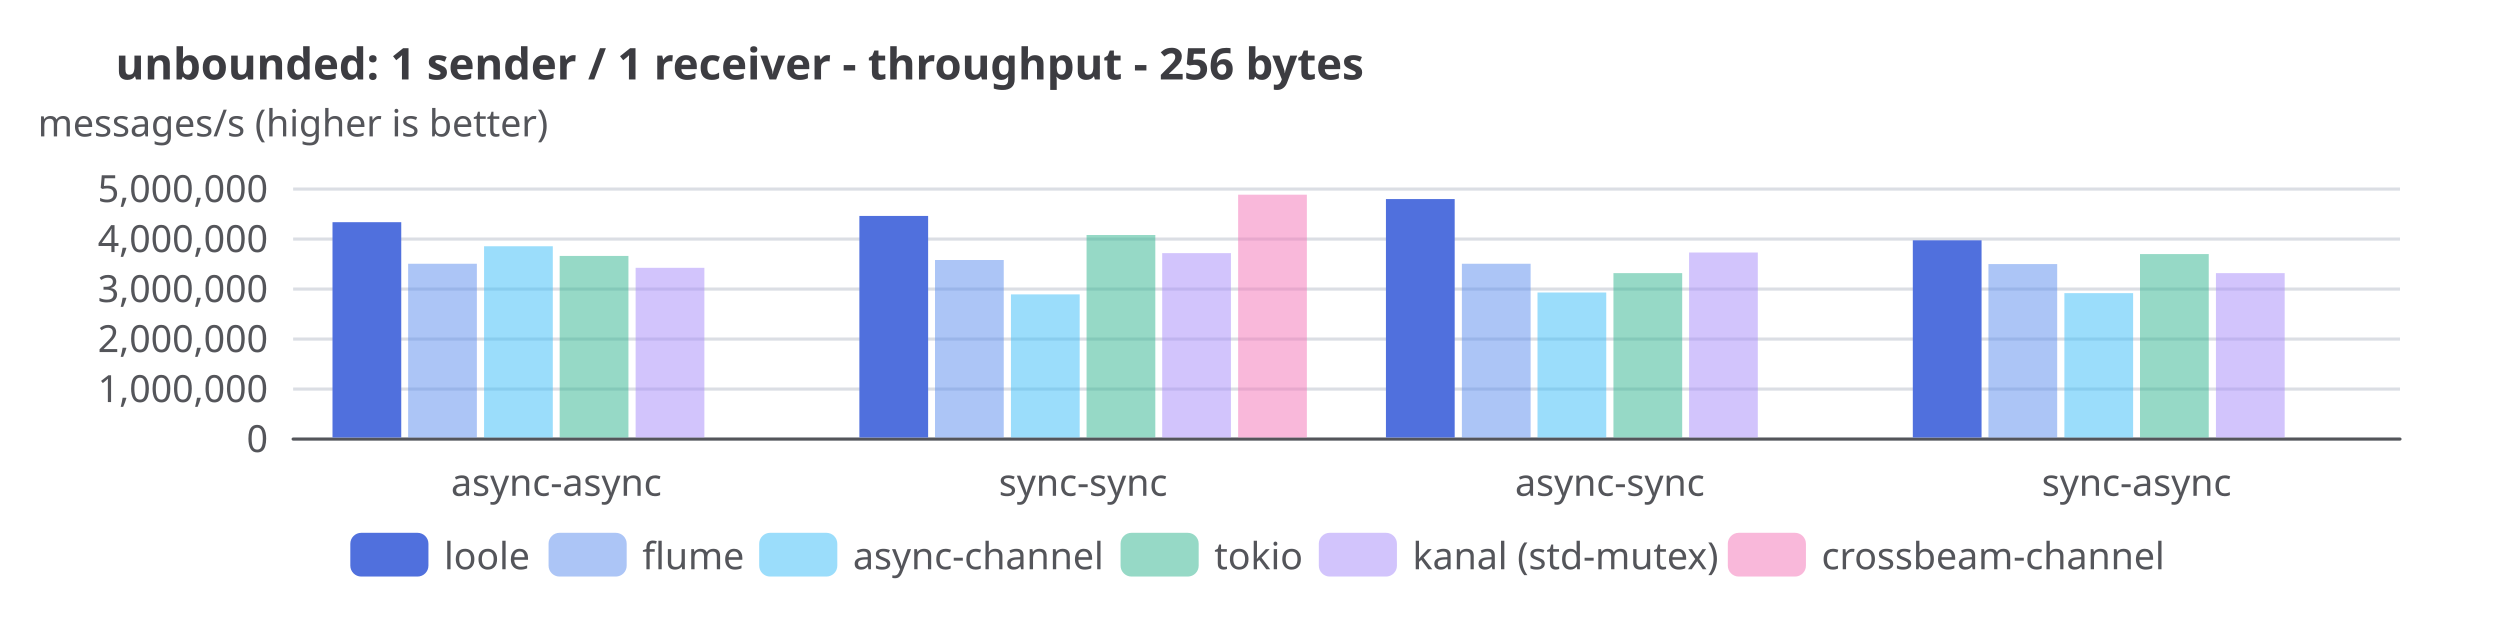
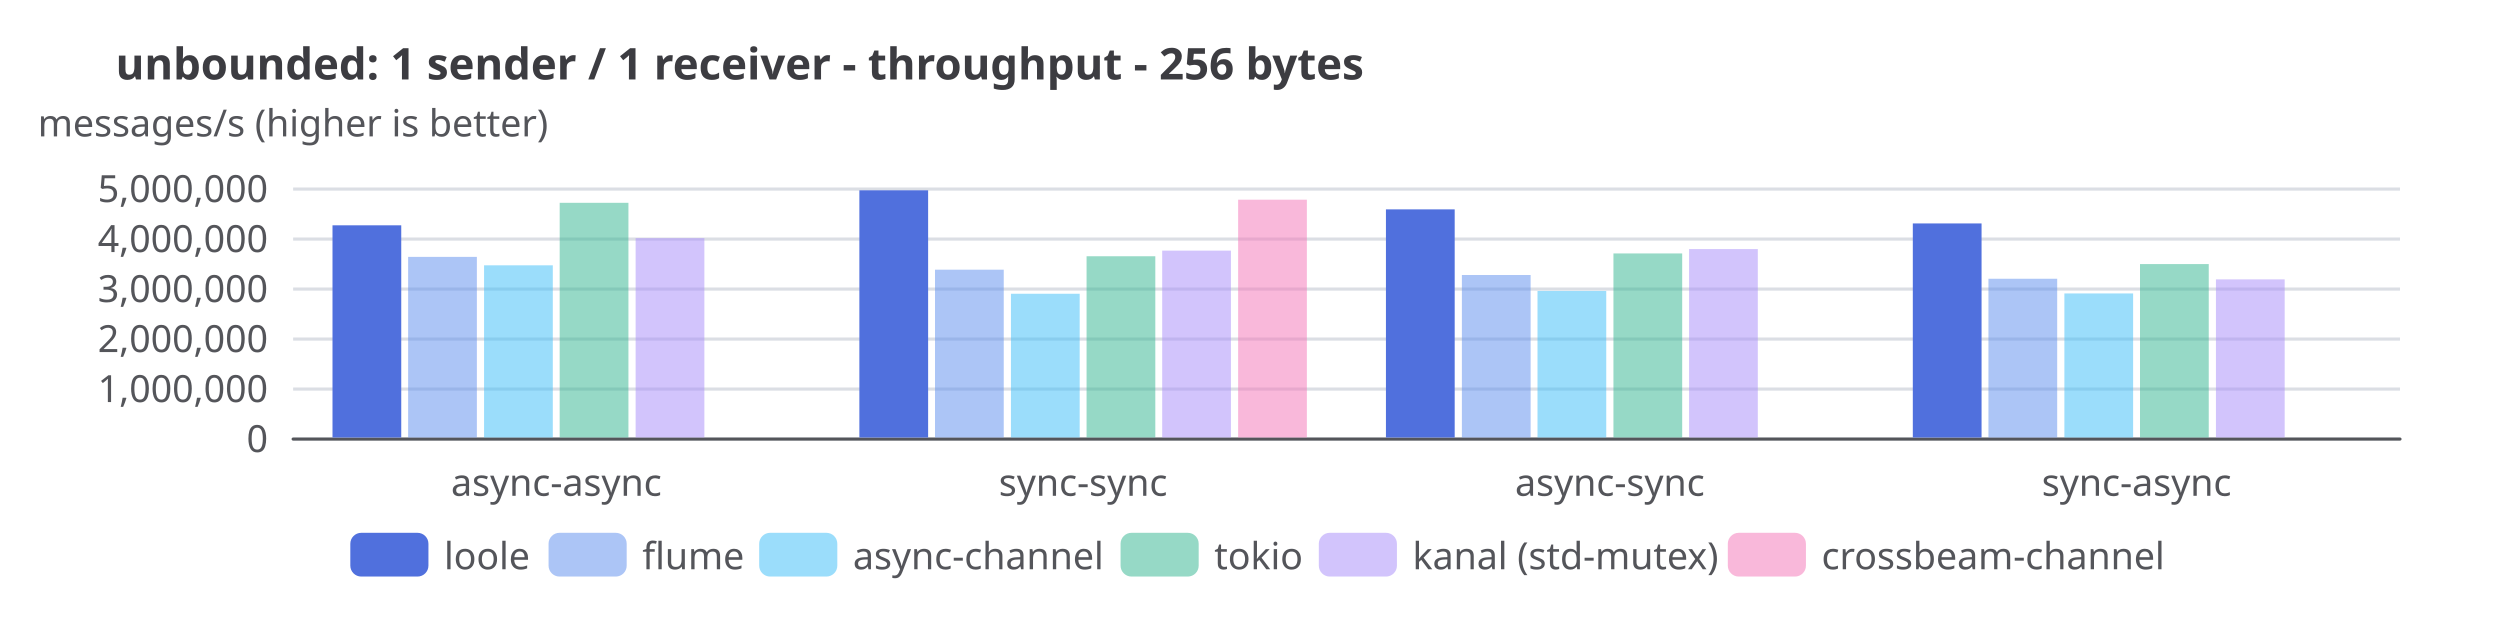
<svg xmlns="http://www.w3.org/2000/svg" width="800" height="200" version="1.1" baseProfile="full" viewBox="0 0 800 200">
  <rect width="800" height="200" x="0" y="0" fill="white" />
  <path d="M93.8 140.5L768 140.5" fill="none" pointer-events="visible" stroke="#dbdee4" class="zr14-cls-98" />
  <path d="M93.8 124.5L768 124.5" fill="none" pointer-events="visible" stroke="#dbdee4" class="zr14-cls-98" />
  <path d="M93.8 108.5L768 108.5" fill="none" pointer-events="visible" stroke="#dbdee4" class="zr14-cls-98" />
  <path d="M93.8 92.5L768 92.5" fill="none" pointer-events="visible" stroke="#dbdee4" class="zr14-cls-98" />
  <path d="M93.8 76.5L768 76.5" fill="none" pointer-events="visible" stroke="#dbdee4" class="zr14-cls-98" />
  <path d="M93.8 60.5L768 60.5" fill="none" pointer-events="visible" stroke="#dbdee4" class="zr14-cls-98" />
  <text dominant-baseline="central" text-anchor="middle" style="font-size:12px;font-family:sans-serif;" xml:space="preserve" y="-6" transform="translate(93.76 45)" fill="#54555a">messages/s (higher is better)</text>
  <path d="M93.8 140.5L768 140.5" fill="none" pointer-events="visible" stroke="#54555a" stroke-linecap="round" class="zr14-cls-98" />
  <text dominant-baseline="central" text-anchor="end" style="font-size:12px;font-family:sans-serif;" transform="translate(85.76 140)" fill="#54555a">0</text>
  <text dominant-baseline="central" text-anchor="end" style="font-size:12px;font-family:sans-serif;" transform="translate(85.76 124)" fill="#54555a">1,000,000</text>
  <text dominant-baseline="central" text-anchor="end" style="font-size:12px;font-family:sans-serif;" transform="translate(85.76 108)" fill="#54555a">2,000,000</text>
  <text dominant-baseline="central" text-anchor="end" style="font-size:12px;font-family:sans-serif;" transform="translate(85.76 92)" fill="#54555a">3,000,000</text>
  <text dominant-baseline="central" text-anchor="end" style="font-size:12px;font-family:sans-serif;" transform="translate(85.76 76)" fill="#54555a">4,000,000</text>
  <text dominant-baseline="central" text-anchor="end" style="font-size:12px;font-family:sans-serif;" transform="translate(85.76 60)" fill="#54555a">5,000,000</text>
  <text dominant-baseline="central" text-anchor="middle" style="font-size:12px;font-family:sans-serif;" y="6" transform="translate(178.04 148)" fill="#54555a">async-async</text>
  <text dominant-baseline="central" text-anchor="middle" style="font-size:12px;font-family:sans-serif;" y="6" transform="translate(346.6 148)" fill="#54555a">sync-sync</text>
  <text dominant-baseline="central" text-anchor="middle" style="font-size:12px;font-family:sans-serif;" y="6" transform="translate(515.16 148)" fill="#54555a">async-sync</text>
  <text dominant-baseline="central" text-anchor="middle" style="font-size:12px;font-family:sans-serif;" y="6" transform="translate(683.72 148)" fill="#54555a">sync-async</text>
-   <path d="M106.4 140l22 0l0 -68.9l-22 0Z" fill="#5070dd" ecmeta_series_index="0" ecmeta_data_index="0" ecmeta_ssr_type="chart" class="zr14-cls-99" />
-   <path d="M275 140l22 0l0 -70.9l-22 0Z" fill="#5070dd" ecmeta_series_index="0" ecmeta_data_index="1" ecmeta_ssr_type="chart" class="zr14-cls-99" />
-   <path d="M443.5 140l22 0l0 -76.3l-22 0Z" fill="#5070dd" ecmeta_series_index="0" ecmeta_data_index="2" ecmeta_ssr_type="chart" class="zr14-cls-99" />
-   <path d="M612.1 140l22 0l0 -63.1l-22 0Z" fill="#5070dd" ecmeta_series_index="0" ecmeta_data_index="3" ecmeta_ssr_type="chart" class="zr14-cls-99" />
-   <path d="M130.6 140l22 0l0 -55.6l-22 0Z" fill="rgb(91,141,239)" fill-opacity="0.5" ecmeta_series_index="1" ecmeta_data_index="0" ecmeta_ssr_type="chart" class="zr14-cls-100" />
-   <path d="M299.2 140l22 0l0 -56.8l-22 0Z" fill="rgb(91,141,239)" fill-opacity="0.5" ecmeta_series_index="1" ecmeta_data_index="1" ecmeta_ssr_type="chart" class="zr14-cls-100" />
-   <path d="M467.8 140l22 0l0 -55.6l-22 0Z" fill="rgb(91,141,239)" fill-opacity="0.5" ecmeta_series_index="1" ecmeta_data_index="2" ecmeta_ssr_type="chart" class="zr14-cls-100" />
-   <path d="M636.3 140l22 0l0 -55.5l-22 0Z" fill="rgb(91,141,239)" fill-opacity="0.5" ecmeta_series_index="1" ecmeta_data_index="3" ecmeta_ssr_type="chart" class="zr14-cls-100" />
-   <path d="M154.9 140l22 0l0 -61.2l-22 0Z" fill="rgb(56,189,248)" fill-opacity="0.5" ecmeta_series_index="2" ecmeta_data_index="0" ecmeta_ssr_type="chart" class="zr14-cls-101" />
-   <path d="M323.5 140l22 0l0 -45.8l-22 0Z" fill="rgb(56,189,248)" fill-opacity="0.5" ecmeta_series_index="2" ecmeta_data_index="1" ecmeta_ssr_type="chart" class="zr14-cls-101" />
-   <path d="M492 140l22 0l0 -46.4l-22 0Z" fill="rgb(56,189,248)" fill-opacity="0.5" ecmeta_series_index="2" ecmeta_data_index="2" ecmeta_ssr_type="chart" class="zr14-cls-101" />
-   <path d="M660.6 140l22 0l0 -46.2l-22 0Z" fill="rgb(56,189,248)" fill-opacity="0.5" ecmeta_series_index="2" ecmeta_data_index="3" ecmeta_ssr_type="chart" class="zr14-cls-101" />
-   <path d="M179.1 140l22 0l0 -58.1l-22 0Z" fill="rgb(47,181,142)" fill-opacity="0.5" ecmeta_series_index="3" ecmeta_data_index="0" ecmeta_ssr_type="chart" class="zr14-cls-102" />
-   <path d="M347.7 140l22 0l0 -64.8l-22 0Z" fill="rgb(47,181,142)" fill-opacity="0.5" ecmeta_series_index="3" ecmeta_data_index="1" ecmeta_ssr_type="chart" class="zr14-cls-102" />
-   <path d="M516.3 140l22 0l0 -52.6l-22 0Z" fill="rgb(47,181,142)" fill-opacity="0.5" ecmeta_series_index="3" ecmeta_data_index="2" ecmeta_ssr_type="chart" class="zr14-cls-102" />
-   <path d="M684.8 140l22 0l0 -58.7l-22 0Z" fill="rgb(47,181,142)" fill-opacity="0.5" ecmeta_series_index="3" ecmeta_data_index="3" ecmeta_ssr_type="chart" class="zr14-cls-102" />
-   <path d="M203.4 140l22 0l0 -54.3l-22 0Z" fill="rgb(167,139,250)" fill-opacity="0.5" ecmeta_series_index="4" ecmeta_data_index="0" ecmeta_ssr_type="chart" class="zr14-cls-103" />
-   <path d="M371.9 140l22 0l0 -59l-22 0Z" fill="rgb(167,139,250)" fill-opacity="0.5" ecmeta_series_index="4" ecmeta_data_index="1" ecmeta_ssr_type="chart" class="zr14-cls-103" />
-   <path d="M540.5 140l22 0l0 -59.2l-22 0Z" fill="rgb(167,139,250)" fill-opacity="0.5" ecmeta_series_index="4" ecmeta_data_index="2" ecmeta_ssr_type="chart" class="zr14-cls-103" />
-   <path d="M709.1 140l22 0l0 -52.6l-22 0Z" fill="rgb(167,139,250)" fill-opacity="0.5" ecmeta_series_index="4" ecmeta_data_index="3" ecmeta_ssr_type="chart" class="zr14-cls-103" />
-   <path d="M396.2 140l22 0l0 -77.7l-22 0Z" fill="rgb(244,114,182)" fill-opacity="0.5" ecmeta_series_index="5" ecmeta_data_index="1" ecmeta_ssr_type="chart" class="zr14-cls-104" />
+   <path d="M106.4 140l22 0l0 -67.9l-22 0Z" fill="#5070dd" ecmeta_series_index="0" ecmeta_data_index="0" ecmeta_ssr_type="chart" class="zr14-cls-99" />
+   <path d="M275 140l22 0l0 -79.1l-22 0Z" fill="#5070dd" ecmeta_series_index="0" ecmeta_data_index="1" ecmeta_ssr_type="chart" class="zr14-cls-99" />
+   <path d="M443.5 140l22 0l0 -73l-22 0Z" fill="#5070dd" ecmeta_series_index="0" ecmeta_data_index="2" ecmeta_ssr_type="chart" class="zr14-cls-99" />
+   <path d="M612.1 140l22 0l0 -68.5l-22 0Z" fill="#5070dd" ecmeta_series_index="0" ecmeta_data_index="3" ecmeta_ssr_type="chart" class="zr14-cls-99" />
+   <path d="M130.6 140l22 0l0 -57.8l-22 0Z" fill="rgb(91,141,239)" fill-opacity="0.5" ecmeta_series_index="1" ecmeta_data_index="0" ecmeta_ssr_type="chart" class="zr14-cls-100" />
+   <path d="M299.2 140l22 0l0 -53.7l-22 0Z" fill="rgb(91,141,239)" fill-opacity="0.5" ecmeta_series_index="1" ecmeta_data_index="1" ecmeta_ssr_type="chart" class="zr14-cls-100" />
+   <path d="M467.8 140l22 0l0 -52l-22 0Z" fill="rgb(91,141,239)" fill-opacity="0.5" ecmeta_series_index="1" ecmeta_data_index="2" ecmeta_ssr_type="chart" class="zr14-cls-100" />
+   <path d="M636.3 140l22 0l0 -50.8l-22 0Z" fill="rgb(91,141,239)" fill-opacity="0.5" ecmeta_series_index="1" ecmeta_data_index="3" ecmeta_ssr_type="chart" class="zr14-cls-100" />
+   <path d="M154.9 140l22 0l0 -55.1l-22 0Z" fill="rgb(56,189,248)" fill-opacity="0.5" ecmeta_series_index="2" ecmeta_data_index="0" ecmeta_ssr_type="chart" class="zr14-cls-101" />
+   <path d="M323.5 140l22 0l0 -46l-22 0Z" fill="rgb(56,189,248)" fill-opacity="0.5" ecmeta_series_index="2" ecmeta_data_index="1" ecmeta_ssr_type="chart" class="zr14-cls-101" />
+   <path d="M492 140l22 0l0 -46.9l-22 0Z" fill="rgb(56,189,248)" fill-opacity="0.5" ecmeta_series_index="2" ecmeta_data_index="2" ecmeta_ssr_type="chart" class="zr14-cls-101" />
+   <path d="M660.6 140l22 0l0 -46.1l-22 0Z" fill="rgb(56,189,248)" fill-opacity="0.5" ecmeta_series_index="2" ecmeta_data_index="3" ecmeta_ssr_type="chart" class="zr14-cls-101" />
+   <path d="M179.1 140l22 0l0 -75.1l-22 0Z" fill="rgb(47,181,142)" fill-opacity="0.5" ecmeta_series_index="3" ecmeta_data_index="0" ecmeta_ssr_type="chart" class="zr14-cls-102" />
+   <path d="M347.7 140l22 0l0 -58l-22 0Z" fill="rgb(47,181,142)" fill-opacity="0.5" ecmeta_series_index="3" ecmeta_data_index="1" ecmeta_ssr_type="chart" class="zr14-cls-102" />
+   <path d="M516.3 140l22 0l0 -58.9l-22 0Z" fill="rgb(47,181,142)" fill-opacity="0.5" ecmeta_series_index="3" ecmeta_data_index="2" ecmeta_ssr_type="chart" class="zr14-cls-102" />
+   <path d="M684.8 140l22 0l0 -55.5l-22 0Z" fill="rgb(47,181,142)" fill-opacity="0.5" ecmeta_series_index="3" ecmeta_data_index="3" ecmeta_ssr_type="chart" class="zr14-cls-102" />
+   <path d="M203.4 140l22 0l0 -63.8l-22 0Z" fill="rgb(167,139,250)" fill-opacity="0.5" ecmeta_series_index="4" ecmeta_data_index="0" ecmeta_ssr_type="chart" class="zr14-cls-103" />
+   <path d="M371.9 140l22 0l0 -59.8l-22 0Z" fill="rgb(167,139,250)" fill-opacity="0.5" ecmeta_series_index="4" ecmeta_data_index="1" ecmeta_ssr_type="chart" class="zr14-cls-103" />
+   <path d="M540.5 140l22 0l0 -60.3l-22 0Z" fill="rgb(167,139,250)" fill-opacity="0.5" ecmeta_series_index="4" ecmeta_data_index="2" ecmeta_ssr_type="chart" class="zr14-cls-103" />
+   <path d="M709.1 140l22 0l0 -50.6l-22 0Z" fill="rgb(167,139,250)" fill-opacity="0.5" ecmeta_series_index="4" ecmeta_data_index="3" ecmeta_ssr_type="chart" class="zr14-cls-103" />
+   <path d="M396.2 140l22 0l0 -76.1l-22 0Z" fill="rgb(244,114,182)" fill-opacity="0.5" ecmeta_series_index="5" ecmeta_data_index="1" ecmeta_ssr_type="chart" class="zr14-cls-104" />
  <path d="M-5 -5.5l585.8 0l0 25l-585.8 0Z" transform="translate(112.1 170.5)" fill="rgb(0,0,0)" fill-opacity="0" stroke="#b7b9be" stroke-width="0" class="zr14-cls-98" />
  <path d="M3.5 0L21.5 0A3.5 3.5 0 0 1 25 3.5L25 10.5A3.5 3.5 0 0 1 21.5 14L3.5 14A3.5 3.5 0 0 1 0 10.5L0 3.5A3.5 3.5 0 0 1 3.5 0Z" transform="translate(112.1 170.5)" fill="#5070dd" ecmeta_series_index="0" ecmeta_data_index="0" ecmeta_ssr_type="legend" ecmeta_silent="true" class="zr14-cls-98" />
  <text dominant-baseline="central" text-anchor="start" style="font-size:12px;font-family:sans-serif;" x="30" y="7" transform="translate(112.1 170.5)" fill="#54555a">loole</text>
  <path d="M0 0l55.4 0l0 14l-55.4 0Z" transform="translate(112.1 170.5)" fill="none" pointer-events="visible" ecmeta_series_index="0" ecmeta_data_index="0" ecmeta_ssr_type="legend" class="zr14-cls-105" />
  <path d="M3.5 0L21.5 0A3.5 3.5 0 0 1 25 3.5L25 10.5A3.5 3.5 0 0 1 21.5 14L3.5 14A3.5 3.5 0 0 1 0 10.5L0 3.5A3.5 3.5 0 0 1 3.5 0Z" transform="translate(175.54 170.5)" fill="rgb(91,141,239)" fill-opacity="0.5" ecmeta_series_index="1" ecmeta_data_index="1" ecmeta_ssr_type="legend" ecmeta_silent="true" class="zr14-cls-98" />
  <text dominant-baseline="central" text-anchor="start" style="font-size:12px;font-family:sans-serif;" x="30" y="7" transform="translate(175.54 170.5)" fill="#54555a">flume</text>
  <path d="M0 0l59.4 0l0 14l-59.4 0Z" transform="translate(175.54 170.5)" fill="none" pointer-events="visible" ecmeta_series_index="1" ecmeta_data_index="1" ecmeta_ssr_type="legend" class="zr14-cls-105" />
  <path d="M3.5 0L21.5 0A3.5 3.5 0 0 1 25 3.5L25 10.5A3.5 3.5 0 0 1 21.5 14L3.5 14A3.5 3.5 0 0 1 0 10.5L0 3.5A3.5 3.5 0 0 1 3.5 0Z" transform="translate(242.94 170.5)" fill="rgb(56,189,248)" fill-opacity="0.5" ecmeta_series_index="2" ecmeta_data_index="2" ecmeta_ssr_type="legend" ecmeta_silent="true" class="zr14-cls-98" />
  <text dominant-baseline="central" text-anchor="start" style="font-size:12px;font-family:sans-serif;" x="30" y="7" transform="translate(242.94 170.5)" fill="#54555a">async-channel</text>
  <path d="M0 0l107.6 0l0 14l-107.6 0Z" transform="translate(242.94 170.5)" fill="none" pointer-events="visible" ecmeta_series_index="2" ecmeta_data_index="2" ecmeta_ssr_type="legend" class="zr14-cls-105" />
  <path d="M3.5 0L21.5 0A3.5 3.5 0 0 1 25 3.5L25 10.5A3.5 3.5 0 0 1 21.5 14L3.5 14A3.5 3.5 0 0 1 0 10.5L0 3.5A3.5 3.5 0 0 1 3.5 0Z" transform="translate(358.58 170.5)" fill="rgb(47,181,142)" fill-opacity="0.5" ecmeta_series_index="3" ecmeta_data_index="3" ecmeta_ssr_type="legend" ecmeta_silent="true" class="zr14-cls-98" />
  <text dominant-baseline="central" text-anchor="start" style="font-size:12px;font-family:sans-serif;" x="30" y="7" transform="translate(358.58 170.5)" fill="#54555a">tokio</text>
  <path d="M0 0l55.4 0l0 14l-55.4 0Z" transform="translate(358.58 170.5)" fill="none" pointer-events="visible" ecmeta_series_index="3" ecmeta_data_index="3" ecmeta_ssr_type="legend" class="zr14-cls-105" />
  <path d="M3.5 0L21.5 0A3.5 3.5 0 0 1 25 3.5L25 10.5A3.5 3.5 0 0 1 21.5 14L3.5 14A3.5 3.5 0 0 1 0 10.5L0 3.5A3.5 3.5 0 0 1 3.5 0Z" transform="translate(422.02 170.5)" fill="rgb(167,139,250)" fill-opacity="0.5" ecmeta_series_index="4" ecmeta_data_index="4" ecmeta_ssr_type="legend" ecmeta_silent="true" class="zr14-cls-98" />
  <text dominant-baseline="central" text-anchor="start" style="font-size:12px;font-family:sans-serif;" xml:space="preserve" x="30" y="7" transform="translate(422.02 170.5)" fill="#54555a">kanal (std-mutex)</text>
  <path d="M0 0l122.9 0l0 14l-122.9 0Z" transform="translate(422.02 170.5)" fill="none" pointer-events="visible" ecmeta_series_index="4" ecmeta_data_index="4" ecmeta_ssr_type="legend" class="zr14-cls-105" />
  <path d="M3.5 0L21.5 0A3.5 3.5 0 0 1 25 3.5L25 10.5A3.5 3.5 0 0 1 21.5 14L3.5 14A3.5 3.5 0 0 1 0 10.5L0 3.5A3.5 3.5 0 0 1 3.5 0Z" transform="translate(552.9 170.5)" fill="rgb(244,114,182)" fill-opacity="0.5" ecmeta_series_index="5" ecmeta_data_index="5" ecmeta_ssr_type="legend" ecmeta_silent="true" class="zr14-cls-98" />
  <text dominant-baseline="central" text-anchor="start" style="font-size:12px;font-family:sans-serif;" x="30" y="7" transform="translate(552.9 170.5)" fill="#54555a">crossbeam-channel</text>
  <path d="M0 0l135 0l0 14l-135 0Z" transform="translate(552.9 170.5)" fill="none" pointer-events="visible" ecmeta_series_index="5" ecmeta_data_index="5" ecmeta_ssr_type="legend" class="zr14-cls-105" />
  <path d="M-5 -5l369.8 0l0 24l-369.8 0Z" transform="translate(37 13)" fill="rgb(0,0,0)" fill-opacity="0" stroke="#3c3c41" stroke-width="0" class="zr14-cls-98" />
  <text dominant-baseline="central" text-anchor="start" style="font-size:14px;font-family:sans-serif;font-weight:bold;" xml:space="preserve" y="7" transform="translate(37 13)" fill="#3c3c41">unbounded: 1 sender / 1 receiver - throughput - 256 bytes</text>
  <style>
.zr14-cls-98:hover {
pointer-events:none;
}
.zr14-cls-99:hover {
cursor:pointer;
fill:rgba(88,123,243,1);
}
.zr14-cls-100:hover {
cursor:pointer;
fill:rgba(100,155,255,0.5);
}
.zr14-cls-101:hover {
cursor:pointer;
fill:rgba(61,207,255,0.5);
}
.zr14-cls-102:hover {
cursor:pointer;
fill:rgba(51,199,156,0.5);
}
.zr14-cls-103:hover {
cursor:pointer;
fill:rgba(183,152,255,0.5);
}
.zr14-cls-104:hover {
cursor:pointer;
fill:rgba(255,125,200,0.5);
}
.zr14-cls-105:hover {
cursor:pointer;
fill:rgba(0,0,0,0);
}



</style>
</svg>
